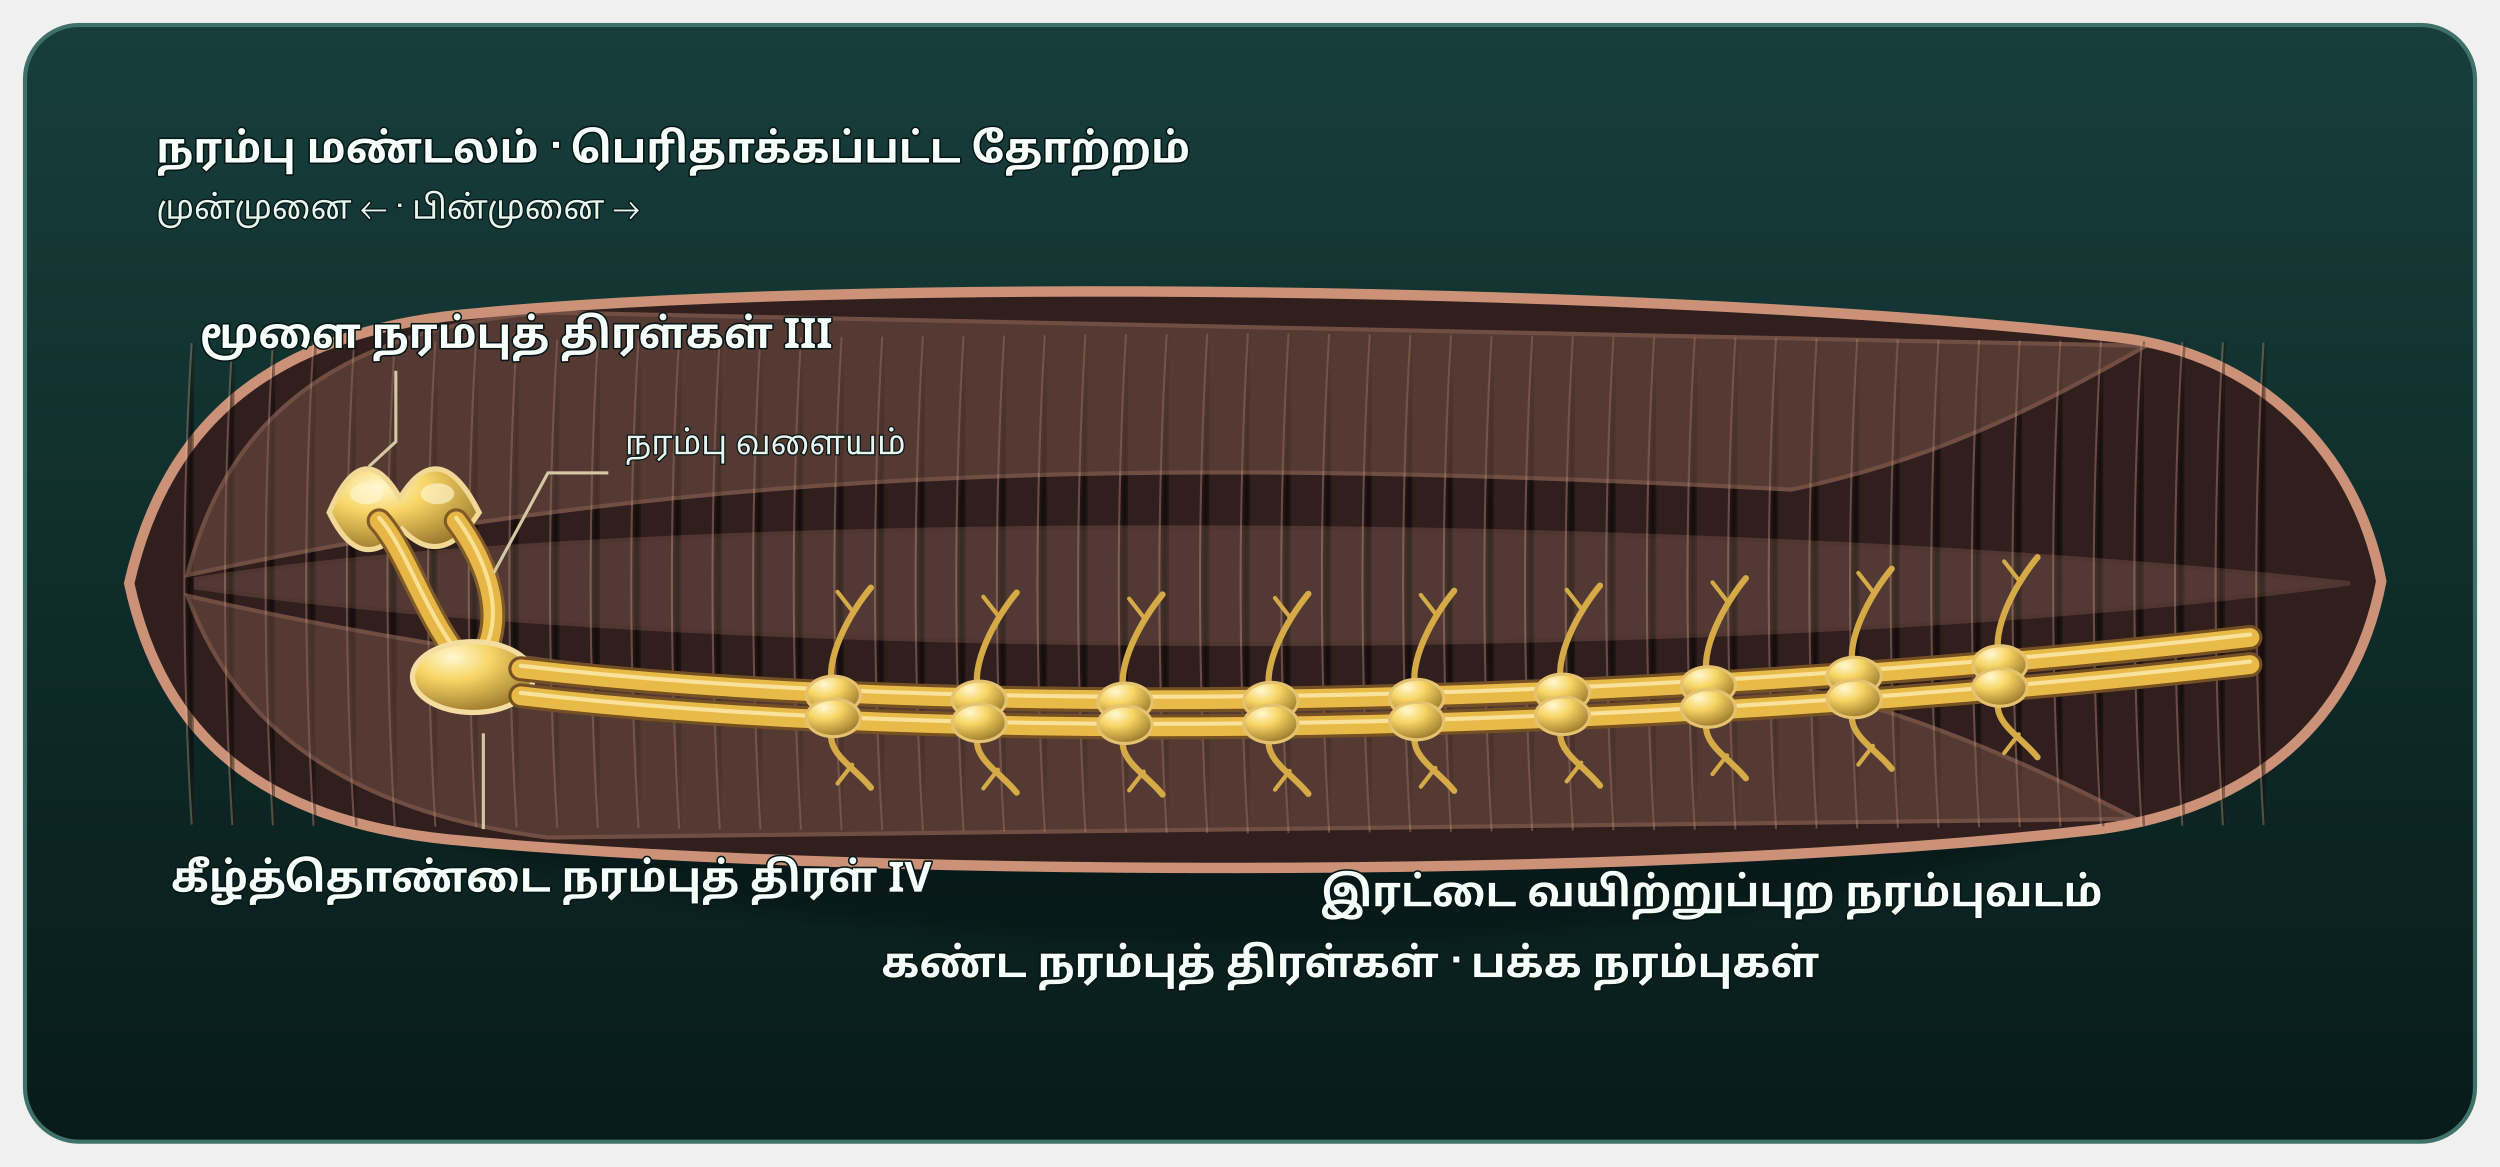
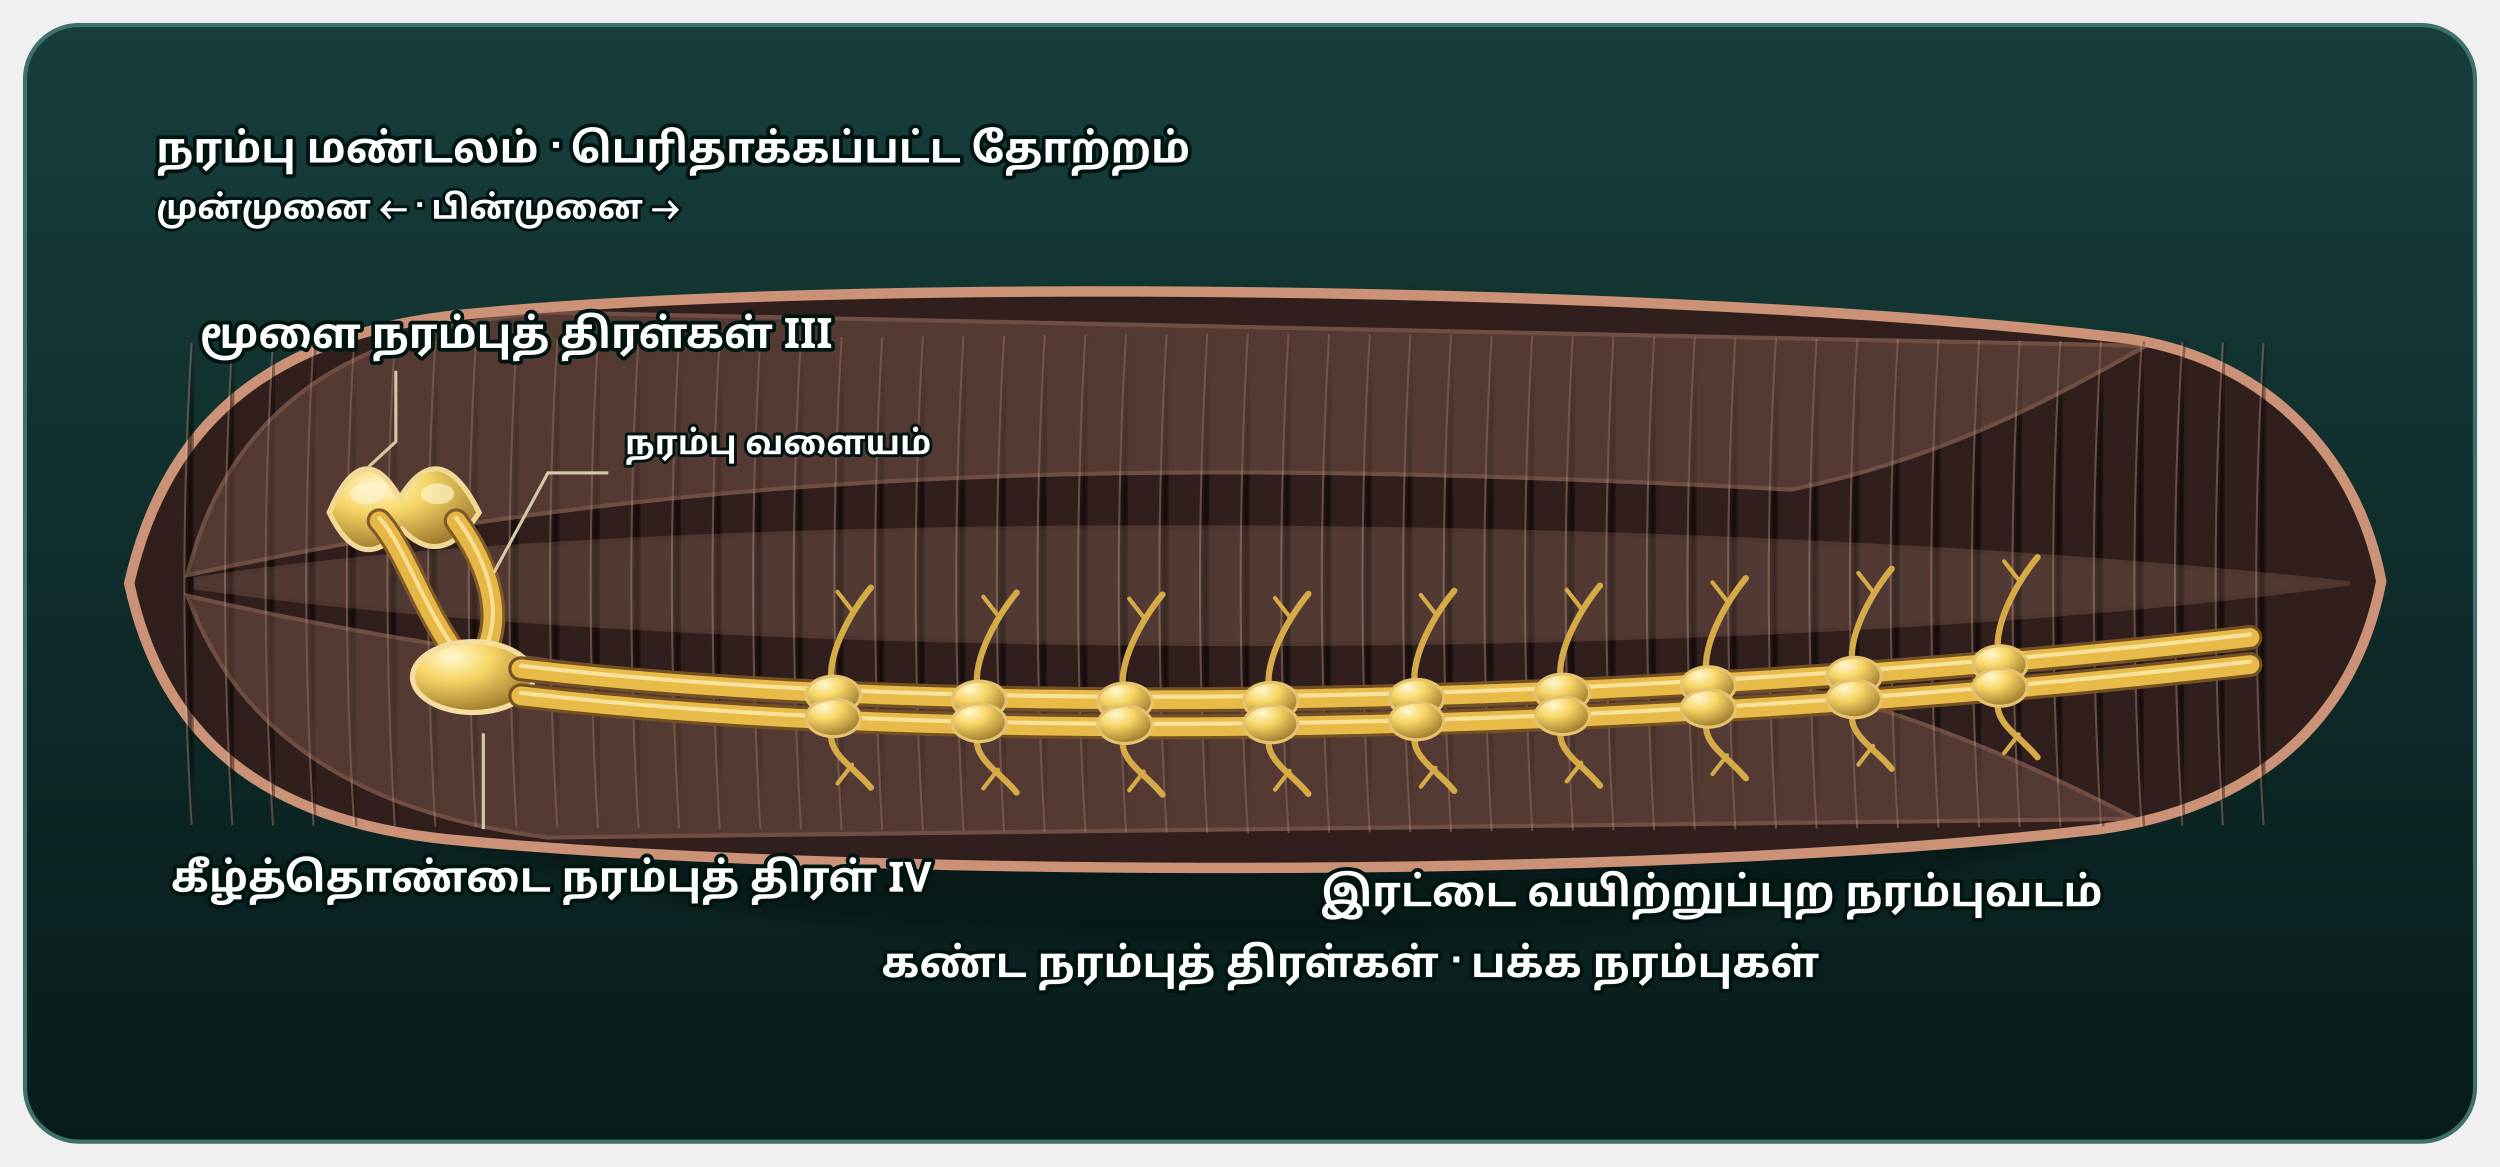
<svg xmlns="http://www.w3.org/2000/svg" id="anatomySvg" viewBox="0 0 1200 560" role="group" aria-labelledby="svgTitle svgDesc" style="transform: none; display: block;" lang="ta" xml:lang="ta" width="1200" height="560" class="motion-paused">
  <defs>
    <linearGradient id="trayGrad" x1="0" y1="0" x2="0" y2="1">
      <stop stop-color="#173e3b" />
      <stop offset="1" stop-color="#071b1a" />
    </linearGradient>
    <linearGradient id="skinGrad" x1="0" y1="0" x2="0" y2="1">
      <stop stop-color="#b87f69" />
      <stop offset=".42" stop-color="#8b5b4b" />
      <stop offset="1" stop-color="#593c35" />
    </linearGradient>
    <linearGradient id="gutGrad" x1="0" y1="0" x2="0" y2="1">
      <stop stop-color="#ffd0aa" />
      <stop offset=".5" stop-color="#d37e66" />
      <stop offset="1" stop-color="#7e3d3f" />
    </linearGradient>
    <linearGradient id="gutLight" x1="0" y1="0" x2="0" y2="1">
      <stop stop-color="#ffe4bb" />
      <stop offset="1" stop-color="#c67c57" />
    </linearGradient>
    <radialGradient id="gizzardGrad">
      <stop stop-color="#f4c099" />
      <stop offset=".58" stop-color="#b36454" />
      <stop offset="1" stop-color="#683940" />
    </radialGradient>
    <linearGradient id="vesselGrad" x1="0" y1="0" x2="1" y2="0">
      <stop stop-color="#8e1e34" />
      <stop offset=".45" stop-color="#ff6670" />
      <stop offset="1" stop-color="#8e1e34" />
    </linearGradient>
    <radialGradient id="reproGrad">
      <stop stop-color="#f3c8ff" />
      <stop offset=".7" stop-color="#a958c6" />
      <stop offset="1" stop-color="#54295f" />
    </radialGradient>
    <filter id="soft">
      <feGaussianBlur stdDeviation="5" />
    </filter>
    <marker id="arrowRed" markerWidth="8" markerHeight="8" refX="6" refY="3" orient="auto">
      <path d="M0 0L6 3L0 6Z" fill="#ff8991" />
    </marker>
    <marker id="arrowBlue" markerWidth="8" markerHeight="8" refX="6" refY="3" orient="auto">
      <path d="M0 0L6 3L0 6Z" fill="#7bd8ff" />
    </marker>
    <filter id="organicTexture" x="-20%" y="-20%" width="140%" height="140%">
      <feTurbulence type="fractalNoise" baseFrequency="0.012 0.09" numOctaves="4" seed="7" result="grain" />
      <feColorMatrix in="grain" type="matrix" values="0 0 0 0 0  0 0 0 0 0  0 0 0 0 0  0.85 0.85 0.85 0 0" result="grainAlpha" />
      <feComposite in="grainAlpha" in2="SourceGraphic" operator="in" />
    </filter>
    <filter id="fineGrain" x="-20%" y="-20%" width="140%" height="140%">
      <feTurbulence type="fractalNoise" baseFrequency="0.35" numOctaves="2" seed="3" result="fine" />
      <feColorMatrix in="fine" type="matrix" values="0 0 0 0 0  0 0 0 0 0  0 0 0 0 0  0.5 0.5 0.5 0 0" result="fineAlpha" />
      <feComposite in="fineAlpha" in2="SourceGraphic" operator="in" />
    </filter>
    <radialGradient id="glossHi" cx="34%" cy="20%" r="60%">
      <stop offset="0" stop-color="#fff" stop-opacity=".55" />
      <stop offset=".45" stop-color="#fff" stop-opacity=".1" />
      <stop offset="1" stop-color="#fff" stop-opacity="0" />
    </radialGradient>
    <radialGradient id="glossHiSmall" cx="30%" cy="22%" r="70%">
      <stop offset="0" stop-color="#fff" stop-opacity=".7" />
      <stop offset="1" stop-color="#fff" stop-opacity="0" />
    </radialGradient>
    <linearGradient id="skinGrad2" x1="0" y1="0" x2="0" y2="1">
      <stop stop-color="#c68a70" offset="0" />
      <stop offset=".18" stop-color="#a8664f" />
      <stop offset=".5" stop-color="#7d4438" />
      <stop offset=".78" stop-color="#5a352f" />
      <stop offset="1" stop-color="#3c211f" />
    </linearGradient>
    <radialGradient id="fleshGlow" cx="50%" cy="35%" r="65%">
      <stop offset="0" stop-color="#ffe0c8" stop-opacity=".5" />
      <stop offset="1" stop-color="#ffe0c8" stop-opacity="0" />
    </radialGradient>
    <clipPath id="externalClip">
      <path d="M65 280 C88 227 136 190 220 186 C470 180 841 183 1050 208 C1112 217 1140 245 1145 280 C1138 324 1095 350 1044 358 C784 384 420 377 218 374 C133 371 87 330 65 280 Z" />
    </clipPath>
    <linearGradient id="caecumPolish" x1="0" y1="0" x2="0" y2="1">
      <stop offset="0" stop-color="#ffe1b5" />
      <stop offset="0.33" stop-color="#efb082" />
      <stop offset="0.68" stop-color="#bb715f" />
      <stop offset="1" stop-color="#663940" />
    </linearGradient>
    <linearGradient id="nervePolish" x1="0" y1="0" x2="0" y2="1">
      <stop offset="0" stop-color="#fff3c1" />
      <stop offset="0.28" stop-color="#ffe179" />
      <stop offset="0.65" stop-color="#d8a43a" />
      <stop offset="1" stop-color="#805424" />
    </linearGradient>
    <linearGradient id="epidermisPolish" x1="0" y1="0" x2="0" y2="1">
      <stop offset="0" stop-color="#f8ccad" />
      <stop offset="0.4" stop-color="#d99c80" />
      <stop offset="1" stop-color="#8f594f" />
    </linearGradient>
    <linearGradient id="skinDepthPolish" x1="0" y1="0" x2="0" y2="1">
      <stop offset="0" stop-color="#b77d6c" />
      <stop offset="0.55" stop-color="#734e48" />
      <stop offset="1" stop-color="#382e32" />
    </linearGradient>
    <linearGradient id="mucusPolish" x1="0" y1="0" x2="0" y2="1">
      <stop offset="0" stop-color="#e6fcff" />
      <stop offset="0.28" stop-color="#ade4e5" />
      <stop offset="1" stop-color="#487f89" />
    </linearGradient>
    <radialGradient id="ganglionPolish" cx=".33" cy=".22" r=".85">
      <stop offset="0" stop-color="#fff8d2" />
      <stop offset="0.38" stop-color="#f7d565" />
      <stop offset="1" stop-color="#957026" />
    </radialGradient>
    <marker id="arrowGasIn" markerWidth="12" markerHeight="12" refX="10" refY="6" orient="auto" markerUnits="userSpaceOnUse">
      <path d="M0 0L12 6L0 12Z" fill="#85e2ff" />
    </marker>
    <marker id="arrowGasOut" markerWidth="12" markerHeight="12" refX="10" refY="6" orient="auto" markerUnits="userSpaceOnUse">
      <path d="M0 0L12 6L0 12Z" fill="#ffb0b7" />
    </marker>
  </defs>
  <rect x="12" y="12" width="1176" height="536" rx="26" fill="url(#trayGrad)" stroke="#3e716a" stroke-width="2" />
  <ellipse cx="600" cy="297" rx="526" ry="155" fill="#000" opacity=".28" filter="url(#soft)" id="bodyShadow" style="display: inline;" />
  <path id="bodyBase" d="M62 280C80 201 132 160 222 151C402 133 802 137 1017 162C1084 170 1131 216 1143 279C1130 347 1081 388 1008 398C785 424 389 420 216 403C126 394 78 354 62 280Z" fill="#311f1e" stroke="#cb9278" stroke-width="5" style="display: inline;" />
  <g id="segments" aria-hidden="true" style="display: inline;">
    <path class="segment-shadow" d="M93 164.68Q86 280 93 395.84" style="stroke: #2a1210; stroke-width: 1.4; opacity: 0.4;" />
    <path class="segment-line" d="M92 164.68Q85 280 92 395.84" style="stroke: #f0c6a8; stroke-width: 1; opacity: 0.28;" />
    <path class="segment-shadow" d="M112.5 164.5Q105.5 280 112.5 396" style="stroke: #2a1210; stroke-width: 1.4; opacity: 0.4;" />
    <path class="segment-line" d="M111.5 164.5Q104.5 280 111.5 396" style="stroke: #f0c6a8; stroke-width: 1; opacity: 0.28;" />
    <path class="segment-shadow" d="M132 164.32Q125 280 132 396.16" style="stroke: #2a1210; stroke-width: 1.4; opacity: 0.4;" />
    <path class="segment-line" d="M131 164.32Q124 280 131 396.16" style="stroke: #f0c6a8; stroke-width: 1; opacity: 0.28;" />
    <path class="segment-shadow" d="M151.5 164.14Q144.5 280 151.5 396.32" style="stroke: #2a1210; stroke-width: 1.4; opacity: 0.4;" />
    <path class="segment-line" d="M150.5 164.14Q143.5 280 150.5 396.32" style="stroke: #f0c6a8; stroke-width: 1; opacity: 0.28;" />
    <path class="segment-shadow" d="M171 163.96Q164 280 171 396.48" style="stroke: #2a1210; stroke-width: 1.4; opacity: 0.4;" />
    <path class="segment-line" d="M170 163.96Q163 280 170 396.48" style="stroke: #f0c6a8; stroke-width: 1; opacity: 0.28;" />
    <path class="segment-shadow" d="M190.5 163.78Q183.5 280 190.5 396.64" style="stroke: #2a1210; stroke-width: 1.4; opacity: 0.4;" />
    <path class="segment-line" d="M189.5 163.78Q182.5 280 189.5 396.64" style="stroke: #f0c6a8; stroke-width: 1; opacity: 0.28;" />
    <path class="segment-shadow" d="M210 163.6Q203 280 210 396.8" style="stroke: #2a1210; stroke-width: 1.4; opacity: 0.4;" />
    <path class="segment-line" d="M209 163.6Q202 280 209 396.8" style="stroke: #f0c6a8; stroke-width: 1; opacity: 0.28;" />
    <path class="segment-shadow" d="M229.5 163.42Q222.5 280 229.5 396.96" style="stroke: #2a1210; stroke-width: 1.4; opacity: 0.4;" />
    <path class="segment-line" d="M228.5 163.42Q221.5 280 228.5 396.96" style="stroke: #f0c6a8; stroke-width: 1; opacity: 0.28;" />
    <path class="segment-shadow" d="M249 163.24Q242 280 249 397.12" style="stroke: #2a1210; stroke-width: 1.4; opacity: 0.4;" />
    <path class="segment-line" d="M248 163.24Q241 280 248 397.12" style="stroke: #f0c6a8; stroke-width: 1; opacity: 0.28;" />
    <path class="segment-shadow" d="M268.5 163.06Q261.5 280 268.5 397.28" style="stroke: #2a1210; stroke-width: 1.4; opacity: 0.4;" />
    <path class="segment-line" d="M267.5 163.06Q260.5 280 267.5 397.28" style="stroke: #f0c6a8; stroke-width: 1; opacity: 0.28;" />
    <path class="segment-shadow" d="M288 162.88Q281 280 288 397.44" style="stroke: #2a1210; stroke-width: 1.4; opacity: 0.4;" />
    <path class="segment-line" d="M287 162.88Q280 280 287 397.44" style="stroke: #f0c6a8; stroke-width: 1; opacity: 0.28;" />
    <path class="segment-shadow" d="M307.5 162.7Q300.5 280 307.5 397.6" style="stroke: #2a1210; stroke-width: 1.4; opacity: 0.4;" />
    <path class="segment-line" d="M306.5 162.7Q299.5 280 306.5 397.6" style="stroke: #f0c6a8; stroke-width: 1; opacity: 0.28;" />
    <path class="segment-shadow" d="M327 162.52Q320 280 327 397.76" style="stroke: #2a1210; stroke-width: 1.4; opacity: 0.4;" />
    <path class="segment-line" d="M326 162.52Q319 280 326 397.76" style="stroke: #f0c6a8; stroke-width: 1; opacity: 0.28;" />
    <path class="segment-shadow" d="M346.5 162.34Q339.5 280 346.5 397.92" style="stroke: #2a1210; stroke-width: 1.4; opacity: 0.4;" />
    <path class="segment-line" d="M345.5 162.34Q338.5 280 345.5 397.92" style="stroke: #f0c6a8; stroke-width: 1; opacity: 0.28;" />
    <path class="segment-shadow" d="M366 162.16Q359 280 366 398.08" style="stroke: #2a1210; stroke-width: 1.4; opacity: 0.4;" />
    <path class="segment-line" d="M365 162.16Q358 280 365 398.08" style="stroke: #f0c6a8; stroke-width: 1; opacity: 0.28;" />
    <path class="segment-shadow" d="M385.5 161.98Q378.5 280 385.5 398.24" style="stroke: #2a1210; stroke-width: 1.4; opacity: 0.4;" />
    <path class="segment-line" d="M384.5 161.98Q377.5 280 384.5 398.24" style="stroke: #f0c6a8; stroke-width: 1; opacity: 0.28;" />
    <path class="segment-shadow" d="M405 161.8Q398 280 405 398.4" style="stroke: #2a1210; stroke-width: 1.4; opacity: 0.4;" />
    <path class="segment-line" d="M404 161.8Q397 280 404 398.4" style="stroke: #f0c6a8; stroke-width: 1; opacity: 0.28;" />
    <path class="segment-shadow" d="M424.5 161.62Q417.5 280 424.5 398.56" style="stroke: #2a1210; stroke-width: 1.4; opacity: 0.4;" />
    <path class="segment-line" d="M423.5 161.62Q416.5 280 423.5 398.56" style="stroke: #f0c6a8; stroke-width: 1; opacity: 0.28;" />
    <path class="segment-shadow" d="M444 161.44Q437 280 444 398.72" style="stroke: #2a1210; stroke-width: 1.4; opacity: 0.4;" />
    <path class="segment-line" d="M443 161.44Q436 280 443 398.72" style="stroke: #f0c6a8; stroke-width: 1; opacity: 0.28;" />
    <path class="segment-shadow" d="M463.5 161.26Q456.5 280 463.5 398.88" style="stroke: #2a1210; stroke-width: 1.4; opacity: 0.4;" />
    <path class="segment-line" d="M462.5 161.26Q455.5 280 462.5 398.88" style="stroke: #f0c6a8; stroke-width: 1; opacity: 0.28;" />
    <path class="segment-shadow" d="M483 161.08Q476 280 483 399.04" style="stroke: #2a1210; stroke-width: 1.4; opacity: 0.4;" />
    <path class="segment-line" d="M482 161.08Q475 280 482 399.04" style="stroke: #f0c6a8; stroke-width: 1; opacity: 0.28;" />
    <path class="segment-shadow" d="M502.5 160.9Q495.5 280 502.5 399.2" style="stroke: #2a1210; stroke-width: 1.4; opacity: 0.4;" />
    <path class="segment-line" d="M501.5 160.9Q494.5 280 501.5 399.2" style="stroke: #f0c6a8; stroke-width: 1; opacity: 0.28;" />
    <path class="segment-shadow" d="M522 160.72Q515 280 522 399.36" style="stroke: #2a1210; stroke-width: 1.4; opacity: 0.4;" />
    <path class="segment-line" d="M521 160.72Q514 280 521 399.36" style="stroke: #f0c6a8; stroke-width: 1; opacity: 0.28;" />
    <path class="segment-shadow" d="M541.5 160.54Q534.5 280 541.5 399.52" style="stroke: #2a1210; stroke-width: 1.4; opacity: 0.4;" />
    <path class="segment-line" d="M540.5 160.54Q533.5 280 540.5 399.52" style="stroke: #f0c6a8; stroke-width: 1; opacity: 0.28;" />
    <path class="segment-shadow" d="M561 160.36Q554 280 561 399.68" style="stroke: #2a1210; stroke-width: 1.4; opacity: 0.4;" />
    <path class="segment-line" d="M560 160.36Q553 280 560 399.68" style="stroke: #f0c6a8; stroke-width: 1; opacity: 0.28;" />
    <path class="segment-shadow" d="M580.5 160.18Q573.5 280 580.5 399.84" style="stroke: #2a1210; stroke-width: 1.4; opacity: 0.4;" />
    <path class="segment-line" d="M579.5 160.18Q572.5 280 579.5 399.84" style="stroke: #f0c6a8; stroke-width: 1; opacity: 0.28;" />
    <path class="segment-shadow" d="M600 160Q593 280 600 400" style="stroke: #2a1210; stroke-width: 1.4; opacity: 0.4;" />
    <path class="segment-line" d="M599 160Q592 280 599 400" style="stroke: #f0c6a8; stroke-width: 1; opacity: 0.28;" />
    <path class="segment-shadow" d="M619.5 160.18Q612.5 280 619.5 399.84" style="stroke: #2a1210; stroke-width: 1.4; opacity: 0.4;" />
    <path class="segment-line" d="M618.5 160.18Q611.5 280 618.5 399.84" style="stroke: #f0c6a8; stroke-width: 1; opacity: 0.28;" />
    <path class="segment-shadow" d="M639 160.36Q632 280 639 399.68" style="stroke: #2a1210; stroke-width: 1.4; opacity: 0.4;" />
    <path class="segment-line" d="M638 160.36Q631 280 638 399.68" style="stroke: #f0c6a8; stroke-width: 1; opacity: 0.28;" />
    <path class="segment-shadow" d="M658.5 160.54Q651.5 280 658.5 399.52" style="stroke: #2a1210; stroke-width: 1.4; opacity: 0.4;" />
    <path class="segment-line" d="M657.5 160.54Q650.5 280 657.5 399.52" style="stroke: #f0c6a8; stroke-width: 1; opacity: 0.28;" />
    <path class="segment-shadow" d="M678 160.72Q671 280 678 399.36" style="stroke: #2a1210; stroke-width: 1.4; opacity: 0.4;" />
    <path class="segment-line" d="M677 160.72Q670 280 677 399.36" style="stroke: #f0c6a8; stroke-width: 1; opacity: 0.28;" />
    <path class="segment-shadow" d="M697.5 160.9Q690.5 280 697.5 399.2" style="stroke: #2a1210; stroke-width: 1.4; opacity: 0.4;" />
    <path class="segment-line" d="M696.5 160.9Q689.5 280 696.5 399.2" style="stroke: #f0c6a8; stroke-width: 1; opacity: 0.28;" />
    <path class="segment-shadow" d="M717 161.08Q710 280 717 399.04" style="stroke: #2a1210; stroke-width: 1.4; opacity: 0.4;" />
    <path class="segment-line" d="M716 161.08Q709 280 716 399.04" style="stroke: #f0c6a8; stroke-width: 1; opacity: 0.28;" />
    <path class="segment-shadow" d="M736.5 161.26Q729.5 280 736.5 398.88" style="stroke: #2a1210; stroke-width: 1.4; opacity: 0.4;" />
    <path class="segment-line" d="M735.5 161.26Q728.5 280 735.5 398.88" style="stroke: #f0c6a8; stroke-width: 1; opacity: 0.28;" />
    <path class="segment-shadow" d="M756 161.44Q749 280 756 398.72" style="stroke: #2a1210; stroke-width: 1.4; opacity: 0.4;" />
    <path class="segment-line" d="M755 161.44Q748 280 755 398.72" style="stroke: #f0c6a8; stroke-width: 1; opacity: 0.28;" />
    <path class="segment-shadow" d="M775.5 161.62Q768.5 280 775.5 398.56" style="stroke: #2a1210; stroke-width: 1.4; opacity: 0.4;" />
    <path class="segment-line" d="M774.5 161.62Q767.5 280 774.5 398.56" style="stroke: #f0c6a8; stroke-width: 1; opacity: 0.28;" />
    <path class="segment-shadow" d="M795 161.8Q788 280 795 398.4" style="stroke: #2a1210; stroke-width: 1.4; opacity: 0.4;" />
    <path class="segment-line" d="M794 161.8Q787 280 794 398.4" style="stroke: #f0c6a8; stroke-width: 1; opacity: 0.28;" />
    <path class="segment-shadow" d="M814.5 161.98Q807.5 280 814.5 398.24" style="stroke: #2a1210; stroke-width: 1.4; opacity: 0.4;" />
    <path class="segment-line" d="M813.5 161.98Q806.5 280 813.5 398.24" style="stroke: #f0c6a8; stroke-width: 1; opacity: 0.28;" />
    <path class="segment-shadow" d="M834 162.16Q827 280 834 398.08" style="stroke: #2a1210; stroke-width: 1.4; opacity: 0.4;" />
    <path class="segment-line" d="M833 162.16Q826 280 833 398.08" style="stroke: #f0c6a8; stroke-width: 1; opacity: 0.28;" />
    <path class="segment-shadow" d="M853.5 162.34Q846.5 280 853.5 397.92" style="stroke: #2a1210; stroke-width: 1.4; opacity: 0.4;" />
    <path class="segment-line" d="M852.5 162.34Q845.5 280 852.5 397.92" style="stroke: #f0c6a8; stroke-width: 1; opacity: 0.28;" />
    <path class="segment-shadow" d="M873 162.52Q866 280 873 397.76" style="stroke: #2a1210; stroke-width: 1.4; opacity: 0.4;" />
    <path class="segment-line" d="M872 162.52Q865 280 872 397.76" style="stroke: #f0c6a8; stroke-width: 1; opacity: 0.28;" />
    <path class="segment-shadow" d="M892.5 162.7Q885.5 280 892.5 397.6" style="stroke: #2a1210; stroke-width: 1.4; opacity: 0.4;" />
    <path class="segment-line" d="M891.5 162.7Q884.5 280 891.5 397.6" style="stroke: #f0c6a8; stroke-width: 1; opacity: 0.28;" />
    <path class="segment-shadow" d="M912 162.88Q905 280 912 397.44" style="stroke: #2a1210; stroke-width: 1.4; opacity: 0.4;" />
    <path class="segment-line" d="M911 162.88Q904 280 911 397.44" style="stroke: #f0c6a8; stroke-width: 1; opacity: 0.28;" />
    <path class="segment-shadow" d="M931.5 163.06Q924.5 280 931.5 397.28" style="stroke: #2a1210; stroke-width: 1.4; opacity: 0.4;" />
    <path class="segment-line" d="M930.5 163.06Q923.5 280 930.5 397.28" style="stroke: #f0c6a8; stroke-width: 1; opacity: 0.28;" />
    <path class="segment-shadow" d="M951 163.24Q944 280 951 397.12" style="stroke: #2a1210; stroke-width: 1.4; opacity: 0.4;" />
    <path class="segment-line" d="M950 163.24Q943 280 950 397.12" style="stroke: #f0c6a8; stroke-width: 1; opacity: 0.28;" />
    <path class="segment-shadow" d="M970.5 163.42Q963.5 280 970.5 396.96" style="stroke: #2a1210; stroke-width: 1.4; opacity: 0.4;" />
    <path class="segment-line" d="M969.5 163.42Q962.5 280 969.5 396.96" style="stroke: #f0c6a8; stroke-width: 1; opacity: 0.28;" />
    <path class="segment-shadow" d="M990 163.6Q983 280 990 396.8" style="stroke: #2a1210; stroke-width: 1.4; opacity: 0.4;" />
    <path class="segment-line" d="M989 163.6Q982 280 989 396.8" style="stroke: #f0c6a8; stroke-width: 1; opacity: 0.28;" />
    <path class="segment-shadow" d="M1009.5 163.78Q1002.5 280 1009.5 396.64" style="stroke: #2a1210; stroke-width: 1.4; opacity: 0.4;" />
    <path class="segment-line" d="M1008.5 163.78Q1001.5 280 1008.5 396.64" style="stroke: #f0c6a8; stroke-width: 1; opacity: 0.28;" />
    <path class="segment-shadow" d="M1029 163.96Q1022 280 1029 396.48" style="stroke: #2a1210; stroke-width: 1.4; opacity: 0.4;" />
    <path class="segment-line" d="M1028 163.96Q1021 280 1028 396.48" style="stroke: #f0c6a8; stroke-width: 1; opacity: 0.28;" />
    <path class="segment-shadow" d="M1048.5 164.14Q1041.5 280 1048.5 396.32" style="stroke: #2a1210; stroke-width: 1.4; opacity: 0.4;" />
    <path class="segment-line" d="M1047.5 164.14Q1040.5 280 1047.5 396.32" style="stroke: #f0c6a8; stroke-width: 1; opacity: 0.28;" />
    <path class="segment-shadow" d="M1068 164.32Q1061 280 1068 396.16" style="stroke: #2a1210; stroke-width: 1.4; opacity: 0.4;" />
    <path class="segment-line" d="M1067 164.32Q1060 280 1067 396.16" style="stroke: #f0c6a8; stroke-width: 1; opacity: 0.28;" />
    <path class="segment-shadow" d="M1087.5 164.5Q1080.5 280 1087.5 396" style="stroke: #2a1210; stroke-width: 1.4; opacity: 0.4;" />
    <path class="segment-line" d="M1086.5 164.5Q1079.5 280 1086.5 396" style="stroke: #f0c6a8; stroke-width: 1; opacity: 0.28;" />
  </g>
  <g id="internalFlaps" aria-hidden="true" style="display: inline;">
    <path class="flap" d="M90 276C110 195 170 157 262 150L1030 166C972 199 926 221 860 235C573 220 345 221 90 276Z" style="fill: #835d4f; stroke: #c18b74; stroke-width: 2; opacity: 0.44;" />
    <path class="flap" d="M90 286C115 355 176 391 263 402L1025 393C969 364 915 341 855 328C566 343 335 342 90 286Z" style="fill: #835d4f; stroke: #c18b74; stroke-width: 2; opacity: 0.44;" />
    <path d="M94 278C310 244 813 245 1128 280C840 320 335 317 94 282Z" fill="#e9b394" opacity=".18" stroke="#d9a080" stroke-width="2" />
  </g>
  <g id="layer-nervous" class="layer active" style="display: inline;">
    <g pointer-events="none" aria-hidden="true">
-       <text x="75" y="78" class="organ-label" data-en-label="Nervous system · enlarged schematic" data-en-x="75" data-en-y="78" data-en-font="" lang="ta" xml:lang="ta" style="font-size: 20px; fill: #f6fff9; stroke: #061515; stroke-width: 1.5; stroke-linejoin: round; font-weight: 750; letter-spacing: 0; font-family: Noto Sans Tamil;" paint-order="stroke" id="proof-label-0">
+       <text x="75" y="78" class="organ-label" data-en-label="Nervous system · enlarged schematic" data-en-x="75" data-en-y="78" data-en-font="" lang="ta" xml:lang="ta" style="font-size: 20px; fill: #ffffff; stroke: #001412; stroke-width: 3.6; stroke-linejoin: round; font-weight: 800; letter-spacing: 0; font-family: Noto Sans Tamil;" paint-order="stroke" id="proof-label-0">
        <tspan x="75" dy="0">நரம்பு மண்டலம் · பெரிதாக்கப்பட்ட தோற்றம்</tspan>
      </text>
-       <text x="75" y="105" class="micro-label" data-en-label="Anterior ←   ·   Posterior →" data-en-x="75" data-en-y="105" data-en-font="" lang="ta" xml:lang="ta" style="font-size: 16px; fill: #e7f5ef; stroke: #061515; stroke-width: 1.2; letter-spacing: 0; font-family: Noto Sans Tamil;" paint-order="stroke" id="proof-label-1">
+       <text x="75" y="105" class="micro-label" data-en-label="Anterior ←   ·   Posterior →" data-en-x="75" data-en-y="105" data-en-font="" lang="ta" xml:lang="ta" style="font-size: 16px; fill: #ffffff; stroke: #001412; stroke-width: 2.8; stroke-linejoin: round; letter-spacing: 0; font-family: Noto Sans Tamil; font-weight: 700;" paint-order="stroke" id="proof-label-1">
        <tspan x="75" dy="0">முன்முனை ← · பின்முனை →</tspan>
      </text>
    </g>
    <g class="svg-structure" data-structure="cerebral-ganglia" tabindex="0" role="button" aria-hidden="false" aria-disabled="false" aria-label="மூளை நரம்புத் திரள்கள்">
      <ellipse class="hit" cx="190" cy="244" rx="70" ry="60" style="fill: none; stroke: none; stroke-width: 12px;" />
      <path d="M158 246q16-38 34-7q19-31 38 7q-18 28-37 8q-20 23-35-8Z" fill="url(#ganglionPolish)" stroke="#f1d895" stroke-width="2.5" />
      <ellipse cx="210" cy="237" rx="8" ry="5" fill="#fff6d0" opacity=".65" pointer-events="none" aria-hidden="true" class="surface-detail" />
      <ellipse cx="176" cy="237" rx="8" ry="5" fill="#fff6d0" opacity=".65" pointer-events="none" aria-hidden="true" class="surface-detail" />
-       <text x="96" y="167" class="organ-label" data-en-label="Cerebral ganglia III" data-en-x="96" data-en-y="167" data-en-font="" lang="ta" xml:lang="ta" style="font-size: 20px; fill: #f6fff9; stroke: #061515; stroke-width: 1.5; stroke-linejoin: round; font-weight: 750; letter-spacing: 0; font-family: Noto Sans Tamil;" paint-order="stroke" id="proof-label-2">
+       <text x="96" y="167" class="organ-label" data-en-label="Cerebral ganglia III" data-en-x="96" data-en-y="167" data-en-font="" lang="ta" xml:lang="ta" style="font-size: 20px; fill: #ffffff; stroke: #001412; stroke-width: 3.6; stroke-linejoin: round; font-weight: 800; letter-spacing: 0; font-family: Noto Sans Tamil;" paint-order="stroke" id="proof-label-2">
        <tspan x="96" dy="0">மூளை நரம்புத் திரள்கள் III</tspan>
      </text>
      <path d="M190 178 L190 212 L177 224" fill="none" stroke="#d4c8a5" stroke-width="1.5" pointer-events="none" aria-hidden="true" class="surface-detail" />
    </g>
    <g class="svg-structure" data-structure="circum-pharyngeal-connectives" tabindex="0" role="button" aria-hidden="false" aria-disabled="false" aria-label="தொண்டைசுற்று நரம்பு இணைப்புகள்">
      <ellipse class="hit" cx="225" cy="280" rx="75" ry="83" style="fill: none; stroke: none; stroke-width: 12px;" />
      <path d="M182 250C195 264 205 299 224 320M219 250C234 270 245 300 228 320" fill="none" stroke="#805b28" stroke-width="12" stroke-linecap="round" stroke-linejoin="round" pointer-events="none" aria-hidden="true" class="surface-detail" />
      <path d="M182 250C195 264 205 299 224 320M219 250C234 270 245 300 228 320" fill="none" stroke="#e6b646" stroke-width="9" stroke-linecap="round" stroke-linejoin="round" />
      <path d="M182 250C195 264 205 299 224 320M219 250C234 270 245 300 228 320" fill="none" stroke="#fff0af" stroke-width="1.98" stroke-linecap="round" stroke-linejoin="round" opacity=".74" transform="translate(0 -1.44)" pointer-events="none" aria-hidden="true" class="surface-detail" />
-       <text x="300" y="218" class="micro-label" data-en-label="Nerve ring" data-en-x="300" data-en-y="218" data-en-font="" lang="ta" xml:lang="ta" style="font-size: 16px; fill: #e7f5ef; stroke: #061515; stroke-width: 1.2; letter-spacing: 0; font-family: Noto Sans Tamil;" paint-order="stroke" id="proof-label-3">
+       <text x="300" y="218" class="micro-label" data-en-label="Nerve ring" data-en-x="300" data-en-y="218" data-en-font="" lang="ta" xml:lang="ta" style="font-size: 16px; fill: #ffffff; stroke: #001412; stroke-width: 2.8; stroke-linejoin: round; letter-spacing: 0; font-family: Noto Sans Tamil; font-weight: 700;" paint-order="stroke" id="proof-label-3">
        <tspan x="300" dy="0">நரம்பு வளையம்</tspan>
      </text>
      <path d="M292 227 L263 227 L237 275" fill="none" stroke="#d4c8a5" stroke-width="1.5" pointer-events="none" aria-hidden="true" class="surface-detail" />
    </g>
    <g class="svg-structure" data-structure="subpharyngeal-ganglion" tabindex="0" role="button" aria-hidden="false" aria-disabled="false" aria-label="கீழ்த்தொண்டை நரம்புத் திரள்">
      <ellipse class="hit" cx="227" cy="325" rx="55" ry="38" style="fill: none; stroke: none; stroke-width: 12px;" />
      <ellipse cx="227" cy="325" rx="29" ry="17" fill="url(#ganglionPolish)" stroke="#f5dda1" stroke-width="2.5" />
-       <text x="82" y="428" class="organ-label" data-en-label="Subpharyngeal ganglion IV" data-en-x="82" data-en-y="428" data-en-font="" lang="ta" xml:lang="ta" style="font-size: 20px; fill: #f6fff9; stroke: #061515; stroke-width: 1.5; stroke-linejoin: round; font-weight: 750; letter-spacing: 0; font-family: Noto Sans Tamil;" paint-order="stroke" id="proof-label-4">
+       <text x="82" y="428" class="organ-label" data-en-label="Subpharyngeal ganglion IV" data-en-x="82" data-en-y="428" data-en-font="" lang="ta" xml:lang="ta" style="font-size: 20px; fill: #ffffff; stroke: #001412; stroke-width: 3.6; stroke-linejoin: round; font-weight: 800; letter-spacing: 0; font-family: Noto Sans Tamil;" paint-order="stroke" id="proof-label-4">
        <tspan x="82" dy="0">கீழ்த்தொண்டை நரம்புத் திரள் IV</tspan>
      </text>
      <path d="M232 398 L232 352" fill="none" stroke="#d4c8a5" stroke-width="1.5" pointer-events="none" aria-hidden="true" class="surface-detail" />
    </g>
    <g class="svg-structure" data-structure="ventral-nerve-cord" tabindex="0" role="button" aria-hidden="false" aria-disabled="false" aria-label="வயிற்றுப்புற நரம்புவடம்">
      <path class="hit" d="M250 325C468 351 830 340 1080 310" fill="none" stroke="transparent" stroke-width="35" style="fill: none; stroke: none; stroke-width: 12px;" />
      <path d="M250 321 C455 345 780 340 1080 306" fill="none" stroke="#755023" stroke-width="12.0" stroke-linecap="round" stroke-linejoin="round" pointer-events="none" aria-hidden="true" class="surface-detail" />
      <path d="M250 321 C455 345 780 340 1080 306" fill="none" stroke="#e8bb48" stroke-width="9.0" stroke-linecap="round" stroke-linejoin="round" />
      <path d="M250 321 C455 345 780 340 1080 306" fill="none" stroke="#fff0b7" stroke-width="1.98" stroke-linecap="round" stroke-linejoin="round" opacity=".74" transform="translate(0 -1.44)" pointer-events="none" aria-hidden="true" class="surface-detail" />
      <path d="M250 334 C455 358 780 353 1080 319" fill="none" stroke="#755023" stroke-width="12.0" stroke-linecap="round" stroke-linejoin="round" pointer-events="none" aria-hidden="true" class="surface-detail" />
      <path d="M250 334 C455 358 780 353 1080 319" fill="none" stroke="#e8bb48" stroke-width="9.0" stroke-linecap="round" stroke-linejoin="round" />
      <path d="M250 334 C455 358 780 353 1080 319" fill="none" stroke="#fff0b7" stroke-width="1.98" stroke-linecap="round" stroke-linejoin="round" opacity=".74" transform="translate(0 -1.44)" pointer-events="none" aria-hidden="true" class="surface-detail" />
-       <text x="634" y="435" class="organ-label" data-en-label="Double, ganglionated ventral nerve cord" data-en-x="634" data-en-y="435" data-en-font="" lang="ta" xml:lang="ta" style="font-size: 20px; fill: #f6fff9; stroke: #061515; stroke-width: 1.5; stroke-linejoin: round; font-weight: 750; letter-spacing: 0; font-family: Noto Sans Tamil;" paint-order="stroke" id="proof-label-5">
+       <text x="634" y="435" class="organ-label" data-en-label="Double, ganglionated ventral nerve cord" data-en-x="634" data-en-y="435" data-en-font="" lang="ta" xml:lang="ta" style="font-size: 20px; fill: #ffffff; stroke: #001412; stroke-width: 3.6; stroke-linejoin: round; font-weight: 800; letter-spacing: 0; font-family: Noto Sans Tamil;" paint-order="stroke" id="proof-label-5">
        <tspan x="634" dy="0">இரட்டை வயிற்றுப்புற நரம்புவடம்</tspan>
      </text>
    </g>
    <g class="svg-structure" data-structure="segmental-ganglia" tabindex="0" role="button" aria-hidden="false" aria-disabled="false" aria-label="கண்ட நரம்புத் திரள்கள்">
      <ellipse cx="960" cy="324.47" rx="24" ry="23" class="hit" style="fill: none; stroke: none; stroke-width: 12px;" />
      <ellipse cx="890" cy="330.01" rx="24" ry="23" class="hit" style="fill: none; stroke: none; stroke-width: 12px;" />
      <ellipse cx="820" cy="334.55" rx="24" ry="23" class="hit" style="fill: none; stroke: none; stroke-width: 12px;" />
      <ellipse cx="750" cy="338.08" rx="24" ry="23" class="hit" style="fill: none; stroke: none; stroke-width: 12px;" />
      <ellipse cx="680" cy="340.59" rx="24" ry="23" class="hit" style="fill: none; stroke: none; stroke-width: 12px;" />
      <ellipse cx="610" cy="342.04" rx="24" ry="23" class="hit" style="fill: none; stroke: none; stroke-width: 12px;" />
      <ellipse cx="540" cy="342.37" rx="24" ry="23" class="hit" style="fill: none; stroke: none; stroke-width: 12px;" />
      <ellipse cx="470" cy="341.44" rx="24" ry="23" class="hit" style="fill: none; stroke: none; stroke-width: 12px;" />
      <ellipse cx="400" cy="339.08" rx="24" ry="23" class="hit" style="fill: none; stroke: none; stroke-width: 12px;" />
      <path d="M400 331.08 C395 317.08 408 294.08 418 282.08" fill="none" stroke="#d5aa47" stroke-width="3" stroke-linecap="round" />
      <path d="M409 293.08 L402 284.08" fill="none" stroke="#d5aa47" stroke-width="2" stroke-linecap="round" />
      <path d="M400 347.08 C395 361.08 408 366.08 418 378.08" fill="none" stroke="#d5aa47" stroke-width="3" stroke-linecap="round" />
      <path d="M409 367.08 L402 376.08" fill="none" stroke="#d5aa47" stroke-width="2" stroke-linecap="round" />
      <ellipse cx="400" cy="333.58" rx="13" ry="9" fill="url(#ganglionPolish)" stroke="#e5c270" stroke-width="1.5" />
      <ellipse cx="400" cy="344.58" rx="13" ry="9" fill="url(#ganglionPolish)" stroke="#e5c270" stroke-width="1.5" />
      <path d="M470 333.44 C465 319.44 478 296.44 488 284.44" fill="none" stroke="#d5aa47" stroke-width="3" stroke-linecap="round" />
      <path d="M479 295.44 L472 286.44" fill="none" stroke="#d5aa47" stroke-width="2" stroke-linecap="round" />
      <path d="M470 349.44 C465 363.44 478 368.44 488 380.44" fill="none" stroke="#d5aa47" stroke-width="3" stroke-linecap="round" />
      <path d="M479 369.44 L472 378.44" fill="none" stroke="#d5aa47" stroke-width="2" stroke-linecap="round" />
      <ellipse cx="470" cy="335.94" rx="13" ry="9" fill="url(#ganglionPolish)" stroke="#e5c270" stroke-width="1.5" />
      <ellipse cx="470" cy="346.94" rx="13" ry="9" fill="url(#ganglionPolish)" stroke="#e5c270" stroke-width="1.5" />
      <path d="M540 334.37 C535 320.37 548 297.37 558 285.37" fill="none" stroke="#d5aa47" stroke-width="3" stroke-linecap="round" />
      <path d="M549 296.37 L542 287.37" fill="none" stroke="#d5aa47" stroke-width="2" stroke-linecap="round" />
      <path d="M540 350.37 C535 364.37 548 369.37 558 381.37" fill="none" stroke="#d5aa47" stroke-width="3" stroke-linecap="round" />
      <path d="M549 370.37 L542 379.37" fill="none" stroke="#d5aa47" stroke-width="2" stroke-linecap="round" />
      <ellipse cx="540" cy="336.87" rx="13" ry="9" fill="url(#ganglionPolish)" stroke="#e5c270" stroke-width="1.5" />
      <ellipse cx="540" cy="347.87" rx="13" ry="9" fill="url(#ganglionPolish)" stroke="#e5c270" stroke-width="1.5" />
      <path d="M610 334.04 C605 320.04 618 297.04 628 285.04" fill="none" stroke="#d5aa47" stroke-width="3" stroke-linecap="round" />
      <path d="M619 296.04 L612 287.04" fill="none" stroke="#d5aa47" stroke-width="2" stroke-linecap="round" />
      <path d="M610 350.04 C605 364.04 618 369.04 628 381.04" fill="none" stroke="#d5aa47" stroke-width="3" stroke-linecap="round" />
      <path d="M619 370.04 L612 379.04" fill="none" stroke="#d5aa47" stroke-width="2" stroke-linecap="round" />
      <ellipse cx="610" cy="336.54" rx="13" ry="9" fill="url(#ganglionPolish)" stroke="#e5c270" stroke-width="1.5" />
      <ellipse cx="610" cy="347.54" rx="13" ry="9" fill="url(#ganglionPolish)" stroke="#e5c270" stroke-width="1.5" />
      <path d="M680 332.59 C675 318.59 688 295.59 698 283.59" fill="none" stroke="#d5aa47" stroke-width="3" stroke-linecap="round" />
      <path d="M689 294.59 L682 285.59" fill="none" stroke="#d5aa47" stroke-width="2" stroke-linecap="round" />
      <path d="M680 348.59 C675 362.59 688 367.59 698 379.59" fill="none" stroke="#d5aa47" stroke-width="3" stroke-linecap="round" />
      <path d="M689 368.59 L682 377.59" fill="none" stroke="#d5aa47" stroke-width="2" stroke-linecap="round" />
      <ellipse cx="680" cy="335.09" rx="13" ry="9" fill="url(#ganglionPolish)" stroke="#e5c270" stroke-width="1.5" />
      <ellipse cx="680" cy="346.09" rx="13" ry="9" fill="url(#ganglionPolish)" stroke="#e5c270" stroke-width="1.5" />
      <path d="M750 330.08 C745 316.08 758 293.08 768 281.08" fill="none" stroke="#d5aa47" stroke-width="3" stroke-linecap="round" />
      <path d="M759 292.08 L752 283.08" fill="none" stroke="#d5aa47" stroke-width="2" stroke-linecap="round" />
      <path d="M750 346.08 C745 360.08 758 365.08 768 377.08" fill="none" stroke="#d5aa47" stroke-width="3" stroke-linecap="round" />
      <path d="M759 366.08 L752 375.08" fill="none" stroke="#d5aa47" stroke-width="2" stroke-linecap="round" />
      <ellipse cx="750" cy="332.58" rx="13" ry="9" fill="url(#ganglionPolish)" stroke="#e5c270" stroke-width="1.5" />
      <ellipse cx="750" cy="343.58" rx="13" ry="9" fill="url(#ganglionPolish)" stroke="#e5c270" stroke-width="1.5" />
      <path d="M820 326.55 C815 312.55 828 289.55 838 277.55" fill="none" stroke="#d5aa47" stroke-width="3" stroke-linecap="round" />
      <path d="M829 288.55 L822 279.55" fill="none" stroke="#d5aa47" stroke-width="2" stroke-linecap="round" />
      <path d="M820 342.55 C815 356.55 828 361.55 838 373.55" fill="none" stroke="#d5aa47" stroke-width="3" stroke-linecap="round" />
      <path d="M829 362.55 L822 371.55" fill="none" stroke="#d5aa47" stroke-width="2" stroke-linecap="round" />
      <ellipse cx="820" cy="329.05" rx="13" ry="9" fill="url(#ganglionPolish)" stroke="#e5c270" stroke-width="1.5" />
      <ellipse cx="820" cy="340.05" rx="13" ry="9" fill="url(#ganglionPolish)" stroke="#e5c270" stroke-width="1.5" />
      <path d="M890 322.01 C885 308.01 898 285.01 908 273.01" fill="none" stroke="#d5aa47" stroke-width="3" stroke-linecap="round" />
      <path d="M899 284.01 L892 275.01" fill="none" stroke="#d5aa47" stroke-width="2" stroke-linecap="round" />
      <path d="M890 338.01 C885 352.01 898 357.01 908 369.01" fill="none" stroke="#d5aa47" stroke-width="3" stroke-linecap="round" />
      <path d="M899 358.01 L892 367.01" fill="none" stroke="#d5aa47" stroke-width="2" stroke-linecap="round" />
      <ellipse cx="890" cy="324.51" rx="13" ry="9" fill="url(#ganglionPolish)" stroke="#e5c270" stroke-width="1.5" />
      <ellipse cx="890" cy="335.51" rx="13" ry="9" fill="url(#ganglionPolish)" stroke="#e5c270" stroke-width="1.5" />
      <path d="M960 316.47 C955 302.47 968 279.47 978 267.47" fill="none" stroke="#d5aa47" stroke-width="3" stroke-linecap="round" />
      <path d="M969 278.47 L962 269.47" fill="none" stroke="#d5aa47" stroke-width="2" stroke-linecap="round" />
      <path d="M960 332.47 C955 346.47 968 351.47 978 363.47" fill="none" stroke="#d5aa47" stroke-width="3" stroke-linecap="round" />
      <path d="M969 352.47 L962 361.47" fill="none" stroke="#d5aa47" stroke-width="2" stroke-linecap="round" />
      <ellipse cx="960" cy="318.97" rx="13" ry="9" fill="url(#ganglionPolish)" stroke="#e5c270" stroke-width="1.5" />
      <ellipse cx="960" cy="329.97" rx="13" ry="9" fill="url(#ganglionPolish)" stroke="#e5c270" stroke-width="1.5" />
-       <text x="423" y="469" class="organ-label" data-en-label="Segmental ganglia and lateral nerves" data-en-x="423" data-en-y="469" data-en-font="" lang="ta" xml:lang="ta" style="font-size: 20px; fill: #f6fff9; stroke: #061515; stroke-width: 1.5; stroke-linejoin: round; font-weight: 750; letter-spacing: 0; font-family: Noto Sans Tamil;" paint-order="stroke" id="proof-label-6">
+       <text x="423" y="469" class="organ-label" data-en-label="Segmental ganglia and lateral nerves" data-en-x="423" data-en-y="469" data-en-font="" lang="ta" xml:lang="ta" style="font-size: 20px; fill: #ffffff; stroke: #001412; stroke-width: 3.6; stroke-linejoin: round; font-weight: 800; letter-spacing: 0; font-family: Noto Sans Tamil;" paint-order="stroke" id="proof-label-6">
        <tspan x="423" dy="0">கண்ட நரம்புத் திரள்கள் · பக்க நரம்புகள்</tspan>
      </text>
    </g>
  </g>
  <g id="targetOverlay" aria-hidden="true" />
  <g id="selectionOverlay" aria-hidden="true" />
</svg>
